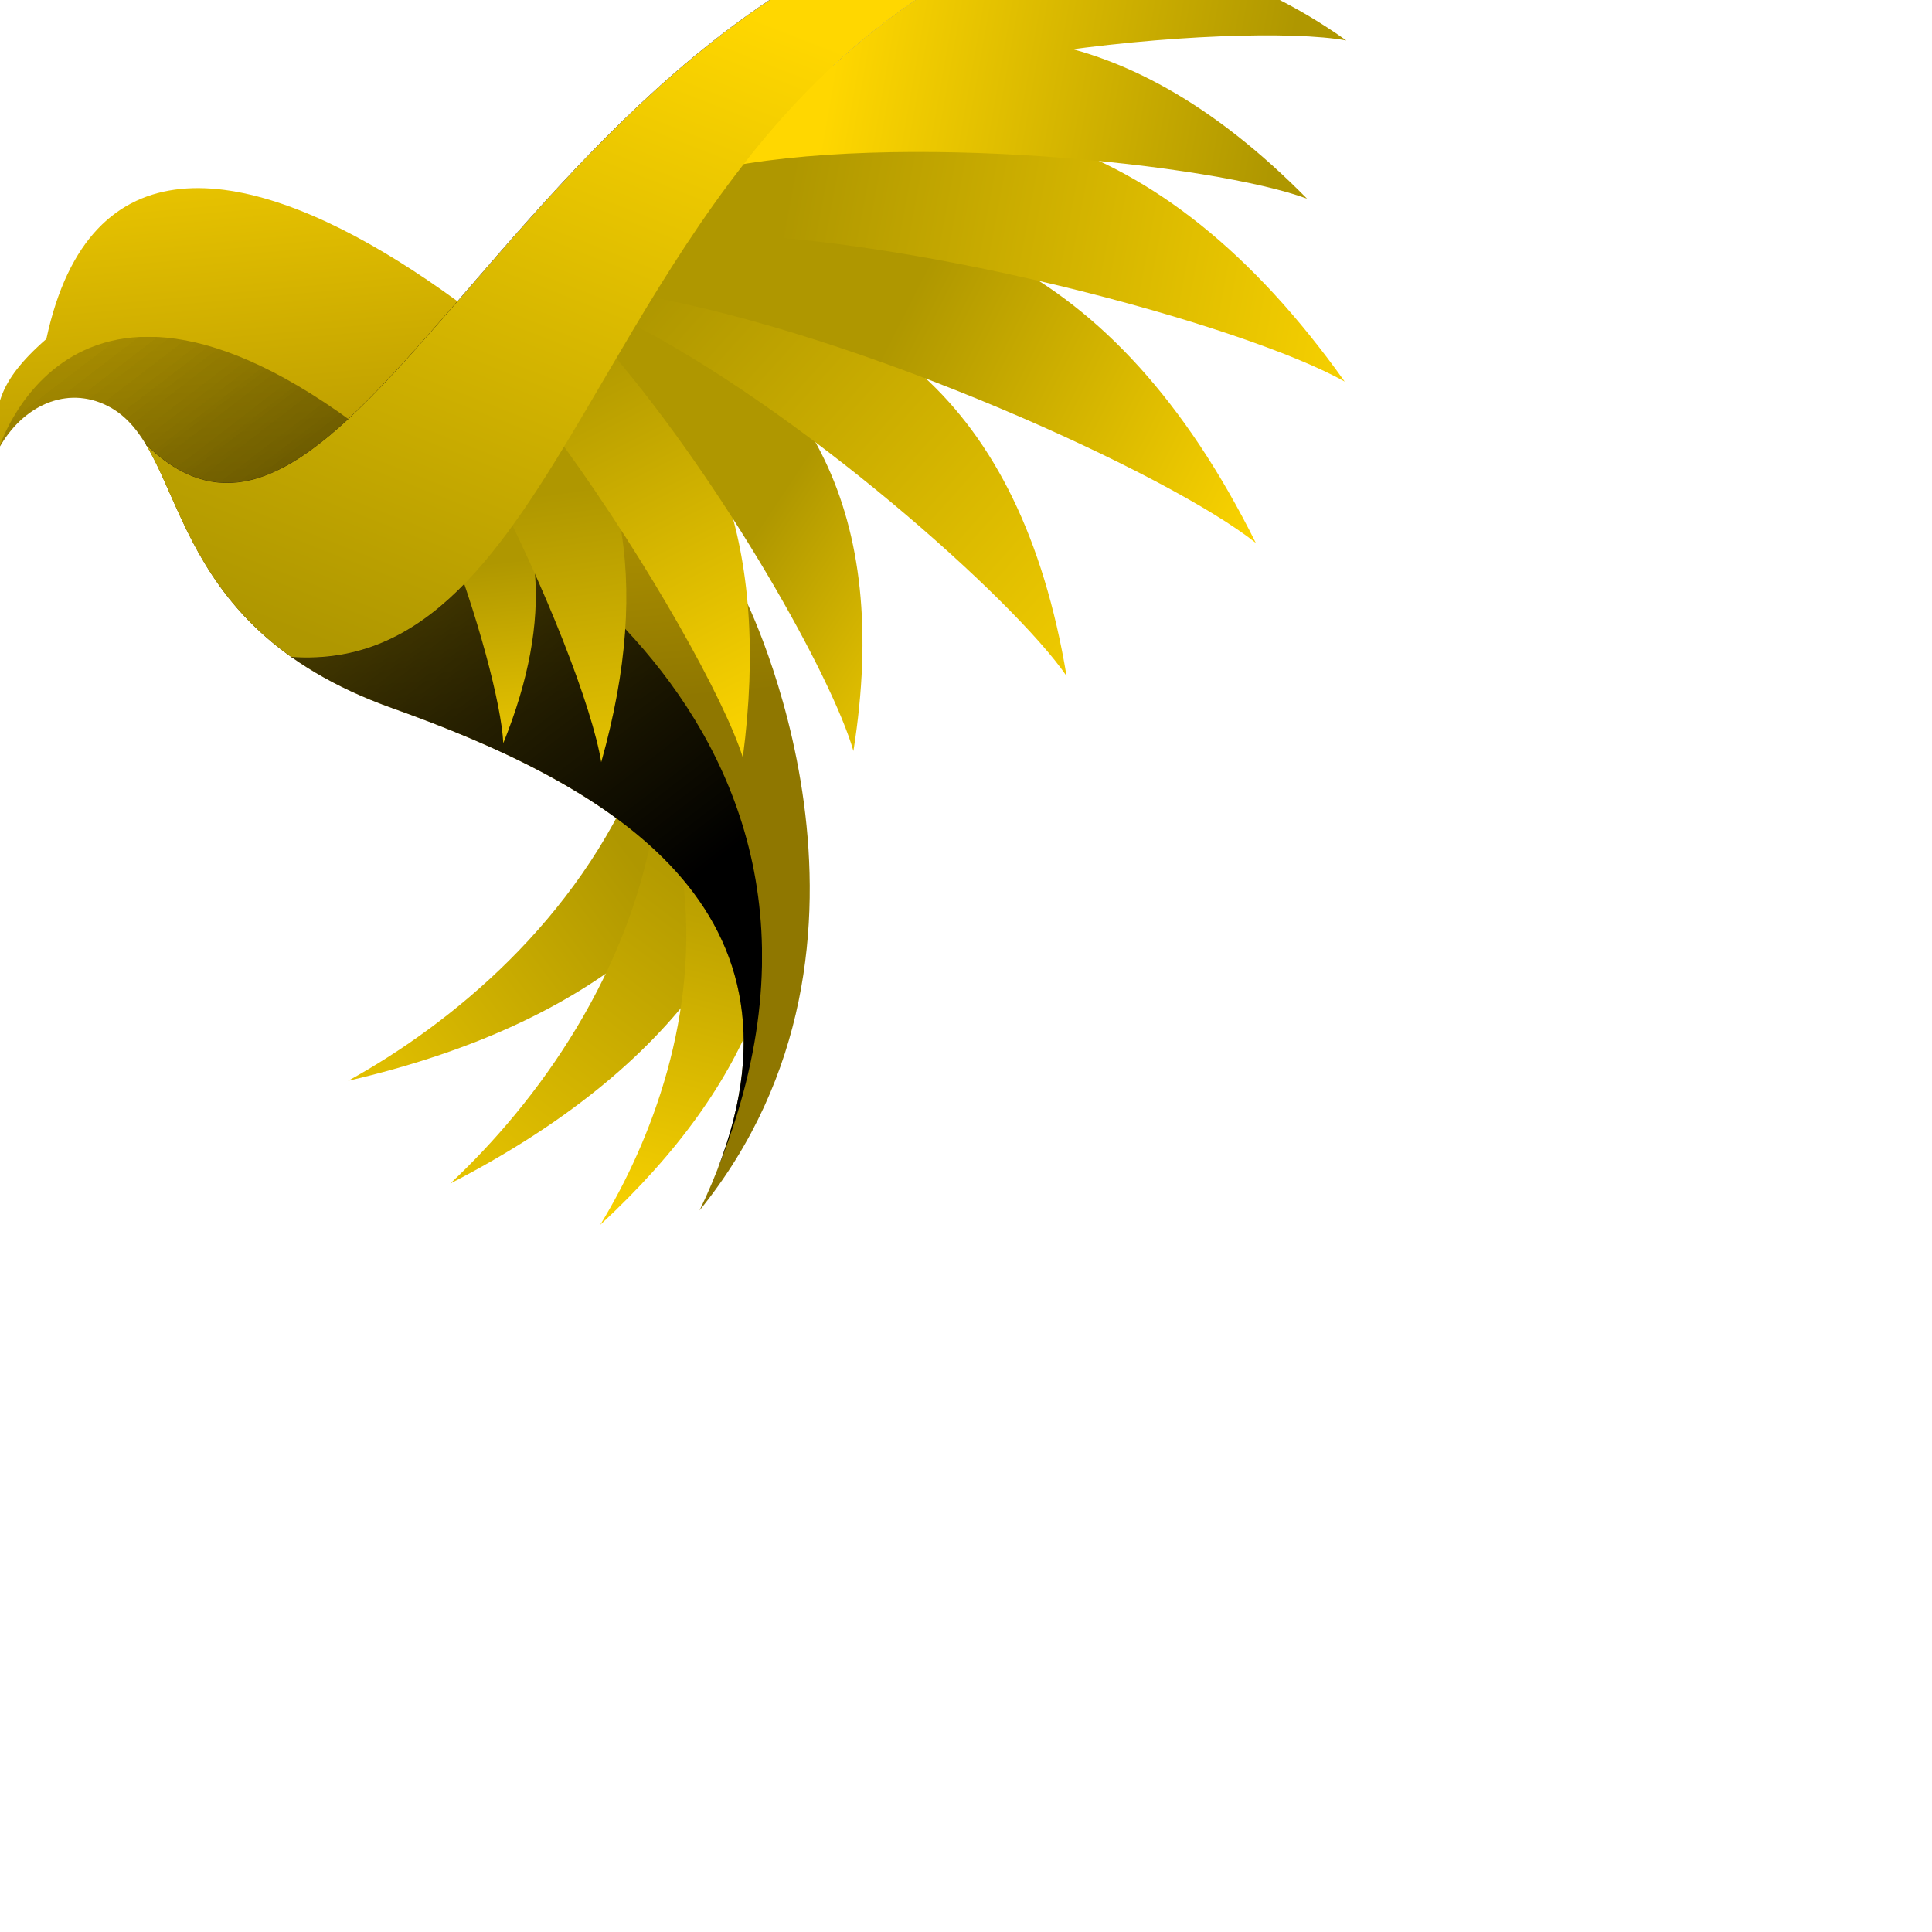
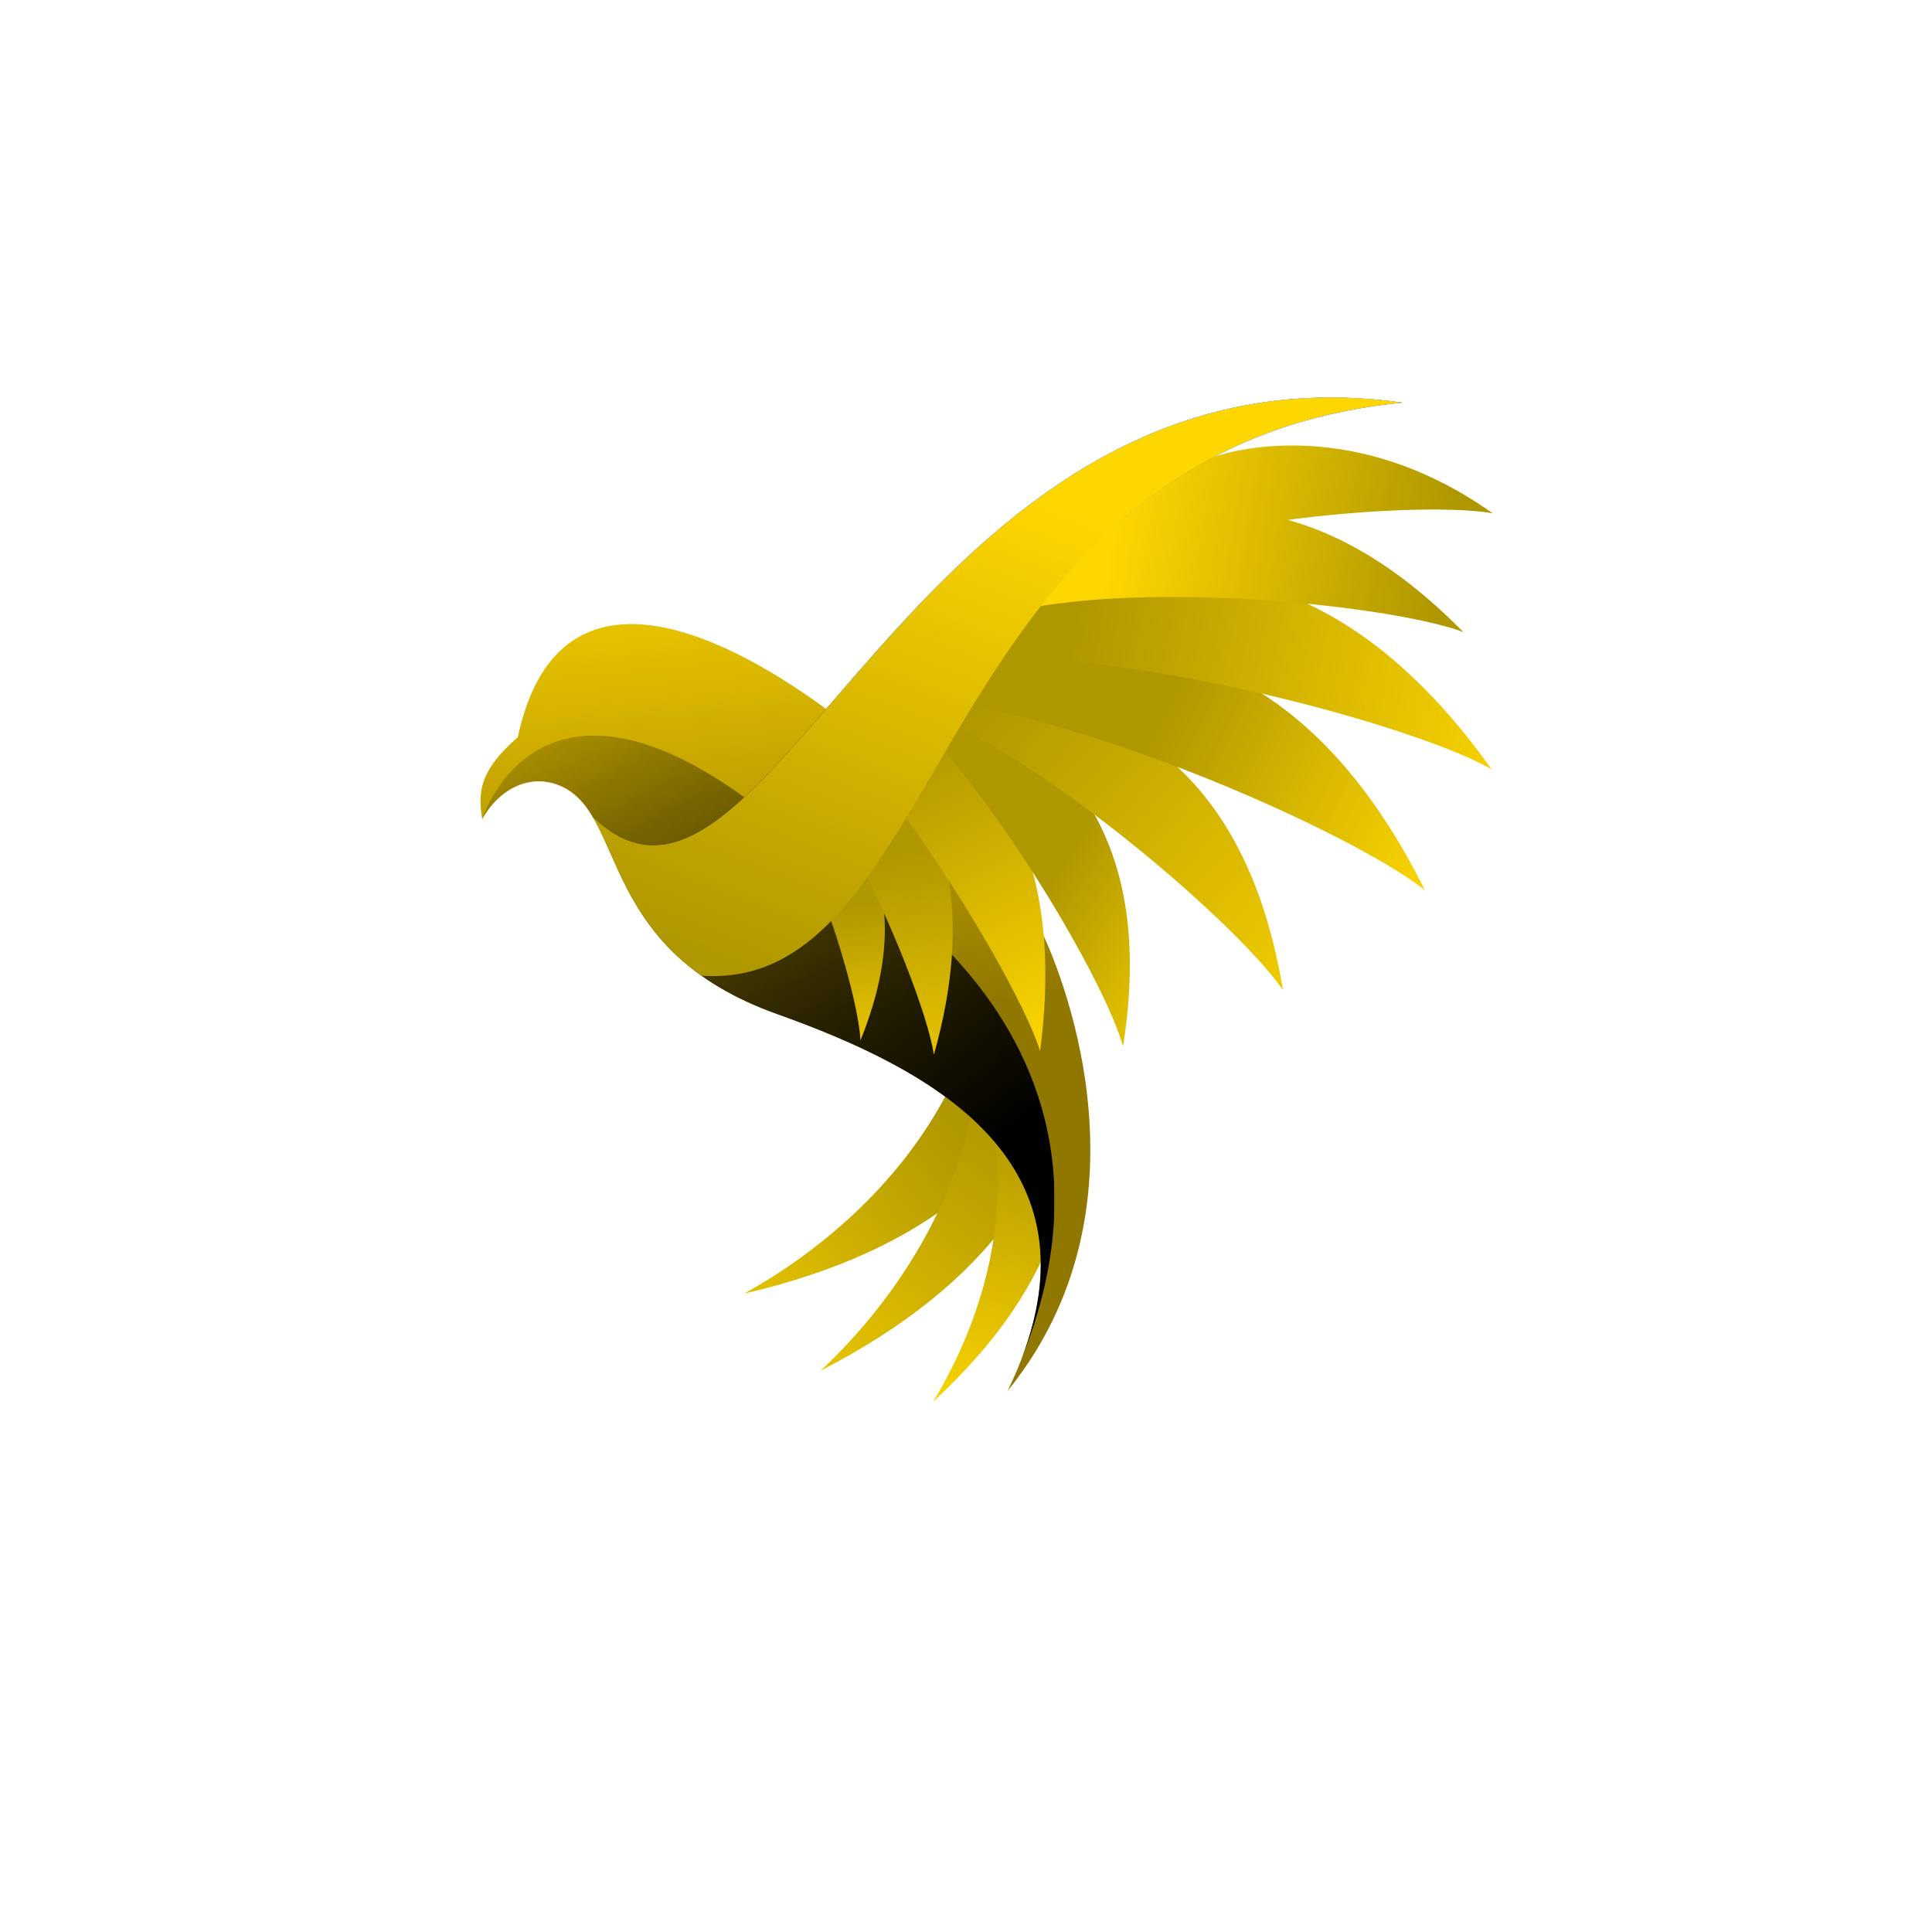
- <svg xmlns="http://www.w3.org/2000/svg" xmlns:xlink="http://www.w3.org/1999/xlink" version="1.1" id="Layer_1" x="0px" y="0px" viewBox="1000 1000 3000 3000" xml:space="preserve">
+ <svg xmlns="http://www.w3.org/2000/svg" xmlns:xlink="http://www.w3.org/1999/xlink" version="1.1" id="Layer_1" x="0px" y="0px" viewBox="0000 0000 4000 4000" xml:space="preserve">
  <g>
    <g>
      <defs>
        <path id="SVGID_1_" d="M1540.555,2678.25c385.725-89.442,592.874-278.657,676.969-538.611     c-118.322,16.181-171.823,42.794-223.634,52.311C1896.734,2430.107,1699.5,2590.532,1540.555,2678.25" />
      </defs>
      <clipPath id="SVGID_00000004545422731033538520000011070970532524046750_">
        <use xlink:href="#SVGID_1_" style="overflow:visible;" />
      </clipPath>
      <linearGradient id="SVGID_00000170241425184985910100000000321952294697271213_" gradientUnits="userSpaceOnUse" x1="1982.725" y1="2330.764" x2="1307.201" y2="2840.116">
        <stop offset="0" style="stop-color:#af9700" />
        <stop offset="1" style="stop-color:#ffd700" />
      </linearGradient>
      <rect x="1540.555" y="2139.639" style="clip-path:url(#SVGID_00000004545422731033538520000011070970532524046750_);fill:url(#SVGID_00000170241425184985910100000000321952294697271213_);" width="676.969" height="538.611" />
    </g>
    <g>
      <defs>
        <path id="SVGID_00000034058806811573836100000011691621714839327881_" d="M1699.186,2837.776     c352.004-181.318,506.417-415.561,524.183-688.2c-110.739,44.708-156.079,83.63-203.972,105.564     C1983.621,2509.852,1831.759,2713.752,1699.186,2837.776" />
      </defs>
      <clipPath id="SVGID_00000099663554298773801780000002073338125721823111_">
        <use xlink:href="#SVGID_00000034058806811573836100000011691621714839327881_" style="overflow:visible;" />
      </clipPath>
      <linearGradient id="SVGID_00000005948202504343815690000013334455903921651888_" gradientUnits="userSpaceOnUse" x1="2089.577" y1="2322.421" x2="1531.099" y2="3067.877">
        <stop offset="0" style="stop-color:#af9700" />
        <stop offset="1" style="stop-color:#ffd700" />
      </linearGradient>
      <rect x="1699.186" y="2149.576" style="clip-path:url(#SVGID_00000099663554298773801780000002073338125721823111_);fill:url(#SVGID_00000005948202504343815690000013334455903921651888_);" width="524.183" height="688.2" />
    </g>
    <g>
      <defs>
        <path id="SVGID_00000078763327759310318600000012234539901563525776_" d="M1931.942,2902.022     c243.14-224.747,315.237-447.999,268.644-671.663c-79.247,60.766-107.086,102.259-140.779,130.633     C2087.883,2574.234,2011.064,2772.466,1931.942,2902.022" />
      </defs>
      <clipPath id="SVGID_00000132078587201905540080000000245888888171927454_">
        <use xlink:href="#SVGID_00000078763327759310318600000012234539901563525776_" style="overflow:visible;" />
      </clipPath>
      <linearGradient id="SVGID_00000034052122111895615690000016497954266025583529_" gradientUnits="userSpaceOnUse" x1="2153.2" y1="2318.186" x2="1988.543" y2="2959.857">
        <stop offset="0" style="stop-color:#af9700" />
        <stop offset="1" style="stop-color:#ffd700" />
      </linearGradient>
      <rect x="1931.942" y="2230.36" style="clip-path:url(#SVGID_00000132078587201905540080000000245888888171927454_);fill:url(#SVGID_00000034052122111895615690000016497954266025583529_);" width="315.237" height="671.663" />
    </g>
    <g>
      <defs>
        <path id="SVGID_00000167372417971982125830000016525022777321207987_" d="M1071.983,1526.347     c133.695-622.793,962.653,167.097,1084.052,401.224c0,0,269.139,533.298-69.78,951.962     c224.685-462.984-147.001-662.166-477.11-779.914c-368.351-131.395-312.557-403.894-442.091-469.35     c-64.057-32.368-132.119,0.045-168.58,65.538C988.786,1638.504,993.955,1594.259,1071.983,1526.347" />
      </defs>
      <clipPath id="SVGID_00000082353143797315056650000005078917921345291904_">
        <use xlink:href="#SVGID_00000167372417971982125830000016525022777321207987_" style="overflow:visible;" />
      </clipPath>
      <linearGradient id="SVGID_00000001633660919210892180000007278584244061708476_" gradientUnits="userSpaceOnUse" x1="1627.641" y1="1022.802" x2="1727.325" y2="2114.317">
        <stop offset="0" style="stop-color:#ffd700" />
        <stop offset="1" style="stop-color:#8f7700" />
      </linearGradient>
      <rect x="988.786" y="903.555" style="clip-path:url(#SVGID_00000082353143797315056650000005078917921345291904_);fill:url(#SVGID_00000001633660919210892180000007278584244061708476_);" width="1436.387" height="1975.979" />
    </g>
    <defs>
      <filter id="Adobe_OpacityMaskFilter" filterUnits="userSpaceOnUse" x="998.473" y="1522.905" width="1184.853" height="1291.884">
        <feColorMatrix type="matrix" values="1 0 0 0 0  0 1 0 0 0  0 0 1 0 0  0 0 0 1 0" />
      </filter>
    </defs>
    <mask maskUnits="userSpaceOnUse" x="998.473" y="1522.905" width="1184.853" height="1291.884" id="SVGID_00000075856177566754082640000013316988877842160046_">
      <g style="filter:url(#Adobe_OpacityMaskFilter);">
        <linearGradient id="SVGID_00000155850104659767042560000009598431638177390522_" gradientUnits="userSpaceOnUse" x1="-417.28" y1="2752.08" x2="-1339.332" y2="1550.907" gradientTransform="matrix(1 0 0 1 2282.223 -226.2319)">
          <stop offset="0" style="stop-color:#FFFFFF" />
          <stop offset="1" style="stop-color:#000000" />
        </linearGradient>
        <rect x="998.473" y="1522.905" style="fill:url(#SVGID_00000155850104659767042560000009598431638177390522_);" width="1184.853" height="1291.884" />
      </g>
    </mask>
    <path d="   M2114.49,2814.789c160.899-417.127-191.055-603.063-505.346-715.169c-368.351-131.395-312.557-403.894-442.091-469.35   c-64.057-32.368-132.119,0.045-168.58,65.538c0,0,131.015-423.699,666.564,55.427   C1665.038,1751.235,2408.605,2084.285,2114.49,2814.789" style="mask:url(#SVGID_00000075856177566754082640000013316988877842160046_);fill-rule:evenodd;clip-rule:evenodd;fill:#00000;" />
    <path style="fill:none;stroke:#231916;stroke-width:0.567;stroke-miterlimit:22.926;" d="M1226.833,1690.635   c364.106,354.271,660.032-997.415,1674.336-857.07c-977.007,97.701-931.95,1222.78-1448.895,1186.551" />
    <g>
      <defs>
        <path id="SVGID_00000140003128704323455100000005471168799753724091_" d="M1781.524,2153.921     c79.922-197.392,60.718-347.058-27.667-464.449c-29.469,57.07-52.371,105.736-64.207,131.479     C1742.503,1956.401,1778.484,2093.548,1781.524,2153.921" />
      </defs>
      <clipPath id="SVGID_00000127009233924225362100000001995357025745231234_">
        <use xlink:href="#SVGID_00000140003128704323455100000005471168799753724091_" style="overflow:visible;" />
      </clipPath>
      <linearGradient id="SVGID_00000057135212455187429740000006918789361836927158_" gradientUnits="userSpaceOnUse" x1="1770.348" y1="1873.135" x2="1812.831" y2="2269.86">
        <stop offset="0" style="stop-color:#af9700" />
        <stop offset="1" style="stop-color:#ffd700" />
      </linearGradient>
      <rect x="1689.65" y="1689.472" style="clip-path:url(#SVGID_00000127009233924225362100000001995357025745231234_);fill:url(#SVGID_00000057135212455187429740000006918789361836927158_);" width="171.796" height="464.449" />
    </g>
    <g>
      <defs>
        <path id="SVGID_00000081614926209445568090000013066487787114762655_" d="M1933.567,2183.486     c81.25-288.12,31.352-494.279-110.233-644.682c-32.38,84.282-56.88,155.808-69.449,193.602     C1848.606,1913.516,1920.015,2099.597,1933.567,2183.486" />
      </defs>
      <clipPath id="SVGID_00000117668707717935148160000014160394266745871033_">
        <use xlink:href="#SVGID_00000081614926209445568090000013066487787114762655_" style="overflow:visible;" />
      </clipPath>
      <linearGradient id="SVGID_00000138540477539929045250000018025809850295013822_" gradientUnits="userSpaceOnUse" x1="1870.552" y1="1762.742" x2="1959.384" y2="2396.231">
        <stop offset="0" style="stop-color:#af9700" />
        <stop offset="1" style="stop-color:#ffd700" />
      </linearGradient>
      <rect x="1753.885" y="1538.803" style="clip-path:url(#SVGID_00000117668707717935148160000014160394266745871033_);fill:url(#SVGID_00000138540477539929045250000018025809850295013822_);" width="260.932" height="644.682" />
    </g>
    <g>
      <defs>
        <path id="SVGID_00000098904642685191016980000004800918359863097530_" d="M2153.463,2176.158     c43.157-328.278-44.214-546.006-223.085-688.138c-22.051,97.397-46.694,162.162-54.448,205.527     C2008.383,1876.736,2125.301,2086.489,2153.463,2176.158" />
      </defs>
      <clipPath id="SVGID_00000132799830863707262800000008125447585414930619_">
        <use xlink:href="#SVGID_00000098904642685191016980000004800918359863097530_" style="overflow:visible;" />
      </clipPath>
      <linearGradient id="SVGID_00000154424894147311890720000004697684888793695665_" gradientUnits="userSpaceOnUse" x1="1888.646" y1="1538.212" x2="2206.513" y2="2170.976">
        <stop offset="0" style="stop-color:#af9700" />
        <stop offset="1" style="stop-color:#ffd700" />
      </linearGradient>
      <rect x="1875.929" y="1488.02" style="clip-path:url(#SVGID_00000132799830863707262800000008125447585414930619_);fill:url(#SVGID_00000154424894147311890720000004697684888793695665_);" width="320.69" height="688.137" />
    </g>
    <g>
      <defs>
        <path id="SVGID_00000152254217376842457810000015878277366874229390_" d="M2325.187,2166.191     c59.235-373.425-72.183-593.892-322.924-721.965c-19.359,35.664-37.409,70.242-53.689,102.267     C2124.814,1752.932,2292.544,2051.684,2325.187,2166.191" />
      </defs>
      <clipPath id="SVGID_00000154384250782674897020000002317829631571374236_">
        <use xlink:href="#SVGID_00000152254217376842457810000015878277366874229390_" style="overflow:visible;" />
      </clipPath>
      <linearGradient id="SVGID_00000029034082706717840140000016650025247020241031_" gradientUnits="userSpaceOnUse" x1="2180.798" y1="1814.756" x2="2581.645" y2="2082.408">
        <stop offset="0" style="stop-color:#af9700" />
        <stop offset="1" style="stop-color:#ffd700" />
      </linearGradient>
      <rect x="1948.574" y="1444.225" style="clip-path:url(#SVGID_00000154384250782674897020000002317829631571374236_);fill:url(#SVGID_00000029034082706717840140000016650025247020241031_);" width="435.848" height="721.966" />
    </g>
    <g>
      <defs>
        <path id="SVGID_00000087397932206117955550000002408956072274272185_" d="M2656.18,2049.754     c-71.623-430.01-308.402-603.659-644.902-629.005c-14.448,26.139-28.213,51.85-41.101,76.513     C2239.541,1632.728,2575.1,1931.261,2656.18,2049.754" />
      </defs>
      <clipPath id="SVGID_00000049923297997757780680000000757053392015964088_">
        <use xlink:href="#SVGID_00000087397932206117955550000002408956072274272185_" style="overflow:visible;" />
      </clipPath>
      <linearGradient id="SVGID_00000088099548513825577040000005620147415203965364_" gradientUnits="userSpaceOnUse" x1="2010.238" y1="1463.325" x2="2823.487" y2="2193.316">
        <stop offset="0" style="stop-color:#af9700" />
        <stop offset="1" style="stop-color:#ffd700" />
      </linearGradient>
      <rect x="1970.178" y="1420.749" style="clip-path:url(#SVGID_00000049923297997757780680000000757053392015964088_);fill:url(#SVGID_00000088099548513825577040000005620147415203965364_);" width="686.002" height="629.005" />
    </g>
    <g>
      <defs>
        <path id="SVGID_00000007419282304977839470000004250290739023911312_" d="M2950.027,1843.032     c-219.679-441.027-529.064-564.389-896.081-497.071c-22.094,37.423-43.197,75.254-62.75,111.638     C2341.436,1518.947,2818.374,1737.95,2950.027,1843.032" />
      </defs>
      <clipPath id="SVGID_00000137839740914292532020000005188473202225821852_">
        <use xlink:href="#SVGID_00000007419282304977839470000004250290739023911312_" style="overflow:visible;" />
      </clipPath>
      <linearGradient id="SVGID_00000126315933152992081910000003964020482140403877_" gradientUnits="userSpaceOnUse" x1="2384.913" y1="1517.185" x2="2996.233" y2="1828.579">
        <stop offset="0" style="stop-color:#af9700" />
        <stop offset="1" style="stop-color:#ffd700" />
      </linearGradient>
      <rect x="1991.195" y="1278.643" style="clip-path:url(#SVGID_00000137839740914292532020000005188473202225821852_);fill:url(#SVGID_00000126315933152992081910000003964020482140403877_);" width="958.832" height="564.389" />
    </g>
    <g>
      <defs>
        <path id="SVGID_00000097484871992937459300000000655742986913656968_" d="M3088.061,1592.559     c-287.92-404.268-615.429-475.98-970.413-348.389c-24.979,37.378-49.46,77.21-72.746,117.24     C2401.372,1357.681,2936.608,1506.465,3088.061,1592.559" />
      </defs>
      <clipPath id="SVGID_00000063603423257261239850000009162737950459081887_">
        <use xlink:href="#SVGID_00000097484871992937459300000000655742986913656968_" style="overflow:visible;" />
      </clipPath>
      <linearGradient id="SVGID_00000074408006658616042590000014335633386712677534_" gradientUnits="userSpaceOnUse" x1="2224.378" y1="1290.748" x2="3226.185" y2="1477.641">
        <stop offset="0" style="stop-color:#af9700" />
        <stop offset="1" style="stop-color:#ffd700" />
      </linearGradient>
      <rect x="2044.901" y="1116.579" style="clip-path:url(#SVGID_00000063603423257261239850000009162737950459081887_);fill:url(#SVGID_00000074408006658616042590000014335633386712677534_);" width="1043.16" height="475.98" />
    </g>
    <g>
      <defs>
        <path id="SVGID_00000090987068061388743620000016946302934608503446_" d="M3029.588,1308.533     c-291.147-295.589-570.865-308.992-846.927-153.783c-26.203,32.582-52.538,69.899-78.216,109.458     C2391.642,1201.395,2887.792,1255.494,3029.588,1308.533" />
      </defs>
      <clipPath id="SVGID_00000048486782353610273100000004196201055509359758_">
        <use xlink:href="#SVGID_00000090987068061388743620000016946302934608503446_" style="overflow:visible;" />
      </clipPath>
      <linearGradient id="SVGID_00000002361153893380734540000003755067508498343332_" gradientUnits="userSpaceOnUse" x1="2980.28" y1="1226.46" x2="2293.479" y2="1106.101">
        <stop offset="0" style="stop-color:#af9700" />
        <stop offset="1" style="stop-color:#ffd700" />
      </linearGradient>
      <rect x="2104.445" y="999.541" style="clip-path:url(#SVGID_00000048486782353610273100000004196201055509359758_);fill:url(#SVGID_00000002361153893380734540000003755067508498343332_);" width="925.143" height="308.992" />
    </g>
    <g>
      <defs>
        <path id="SVGID_00000075163095098353288940000004787304114538843792_" d="M1910.282,1635.979     c191.031-324.248,410.82-744.408,990.888-802.415c-591.47-81.84-938.663,343.672-1197.543,642.412     c-185.069,213.566-325.006,362.343-476.793,214.659c50.342,84.025,75.04,222.669,225.441,329.48     C1662.299,2034.834,1779.558,1857.863,1910.282,1635.979" />
      </defs>
      <clipPath id="SVGID_00000164494910208123310770000004114124602833104022_">
        <use xlink:href="#SVGID_00000075163095098353288940000004787304114538843792_" style="overflow:visible;" />
      </clipPath>
      <linearGradient id="SVGID_00000051382816876860059230000000743743058259586717_" gradientUnits="userSpaceOnUse" x1="1782.869" y1="2110.255" x2="2204.027" y2="1036.17">
        <stop offset="0" style="stop-color:#af9700" />
        <stop offset="1" style="stop-color:#ffd700" />
      </linearGradient>
      <rect x="1226.833" y="751.724" style="clip-path:url(#SVGID_00000164494910208123310770000004114124602833104022_);fill:url(#SVGID_00000051382816876860059230000000743743058259586717_);" width="1674.336" height="1283.11" />
    </g>
    <g>
      <defs>
        <path id="SVGID_00000150814081582351908050000003016483680832711317_" d="M3090.56,1062.826     c-309.013-219.299-579.036-116.31-579.036-116.31c-148.529,78.037-261.792,187.273-355.192,306.428     C2288.624,1086.196,2928.086,1032.896,3090.56,1062.826" />
      </defs>
      <clipPath id="SVGID_00000058569432699818240100000017429943833413830548_">
        <use xlink:href="#SVGID_00000150814081582351908050000003016483680832711317_" style="overflow:visible;" />
      </clipPath>
      <linearGradient id="SVGID_00000065041874285163536190000002123022269563655851_" gradientUnits="userSpaceOnUse" x1="2993.455" y1="1084.775" x2="2034.665" y2="990.091">
        <stop offset="0" style="stop-color:#af9700" />
        <stop offset="1" style="stop-color:#ffd700" />
      </linearGradient>
      <rect x="2156.332" y="843.527" style="clip-path:url(#SVGID_00000058569432699818240100000017429943833413830548_);fill:url(#SVGID_00000002361153893380734540000003755067508498343332_);" width="934.227" height="409.417" />
    </g>
    <defs>
      <filter id="Adobe_OpacityMaskFilter_00000116234336923814551900000002357443043486171804_" filterUnits="userSpaceOnUse" x="1297.779" y="833.496" width="1603.391" height="1187.475">
        <feColorMatrix type="matrix" values="1 0 0 0 0  0 1 0 0 0  0 0 1 0 0  0 0 0 1 0" />
      </filter>
    </defs>
    <mask maskUnits="userSpaceOnUse" x="1297.779" y="833.496" width="1603.391" height="1187.475" id="SVGID_00000153664418380952707080000012931505656044216238_">
      <g style="filter:url(#Adobe_OpacityMaskFilter_00000116234336923814551900000002357443043486171804_);">
        <linearGradient id="SVGID_00000094581410358954921430000008169871211706075525_" gradientUnits="userSpaceOnUse" x1="-1234.235" y1="2579.366" x2="355.695" y2="1612.438" gradientTransform="matrix(1 0 0 1 2422.353 -597.8843)">
          <stop offset="0" style="stop-color:#FFFFFF" />
          <stop offset="1" style="stop-color:#000000" />
        </linearGradient>
      </g>
    </mask>
    <path style="mask:url(#SVGID_00000153664418380952707080000012931505656044216238_);fill-rule:evenodd;clip-rule:evenodd;fill:#102770;" d="   M1823.334,1538.804c-331.444,510.564-525.558,299.938-525.556,299.938c31.544,60.918,75.824,125.501,154.496,181.373   c210.024,14.719,327.284-162.252,458.007-384.135c191.031-324.248,410.82-744.408,990.888-802.415   C2225.914,825.499,1823.334,1538.804,1823.334,1538.804" />
  </g>
</svg>
